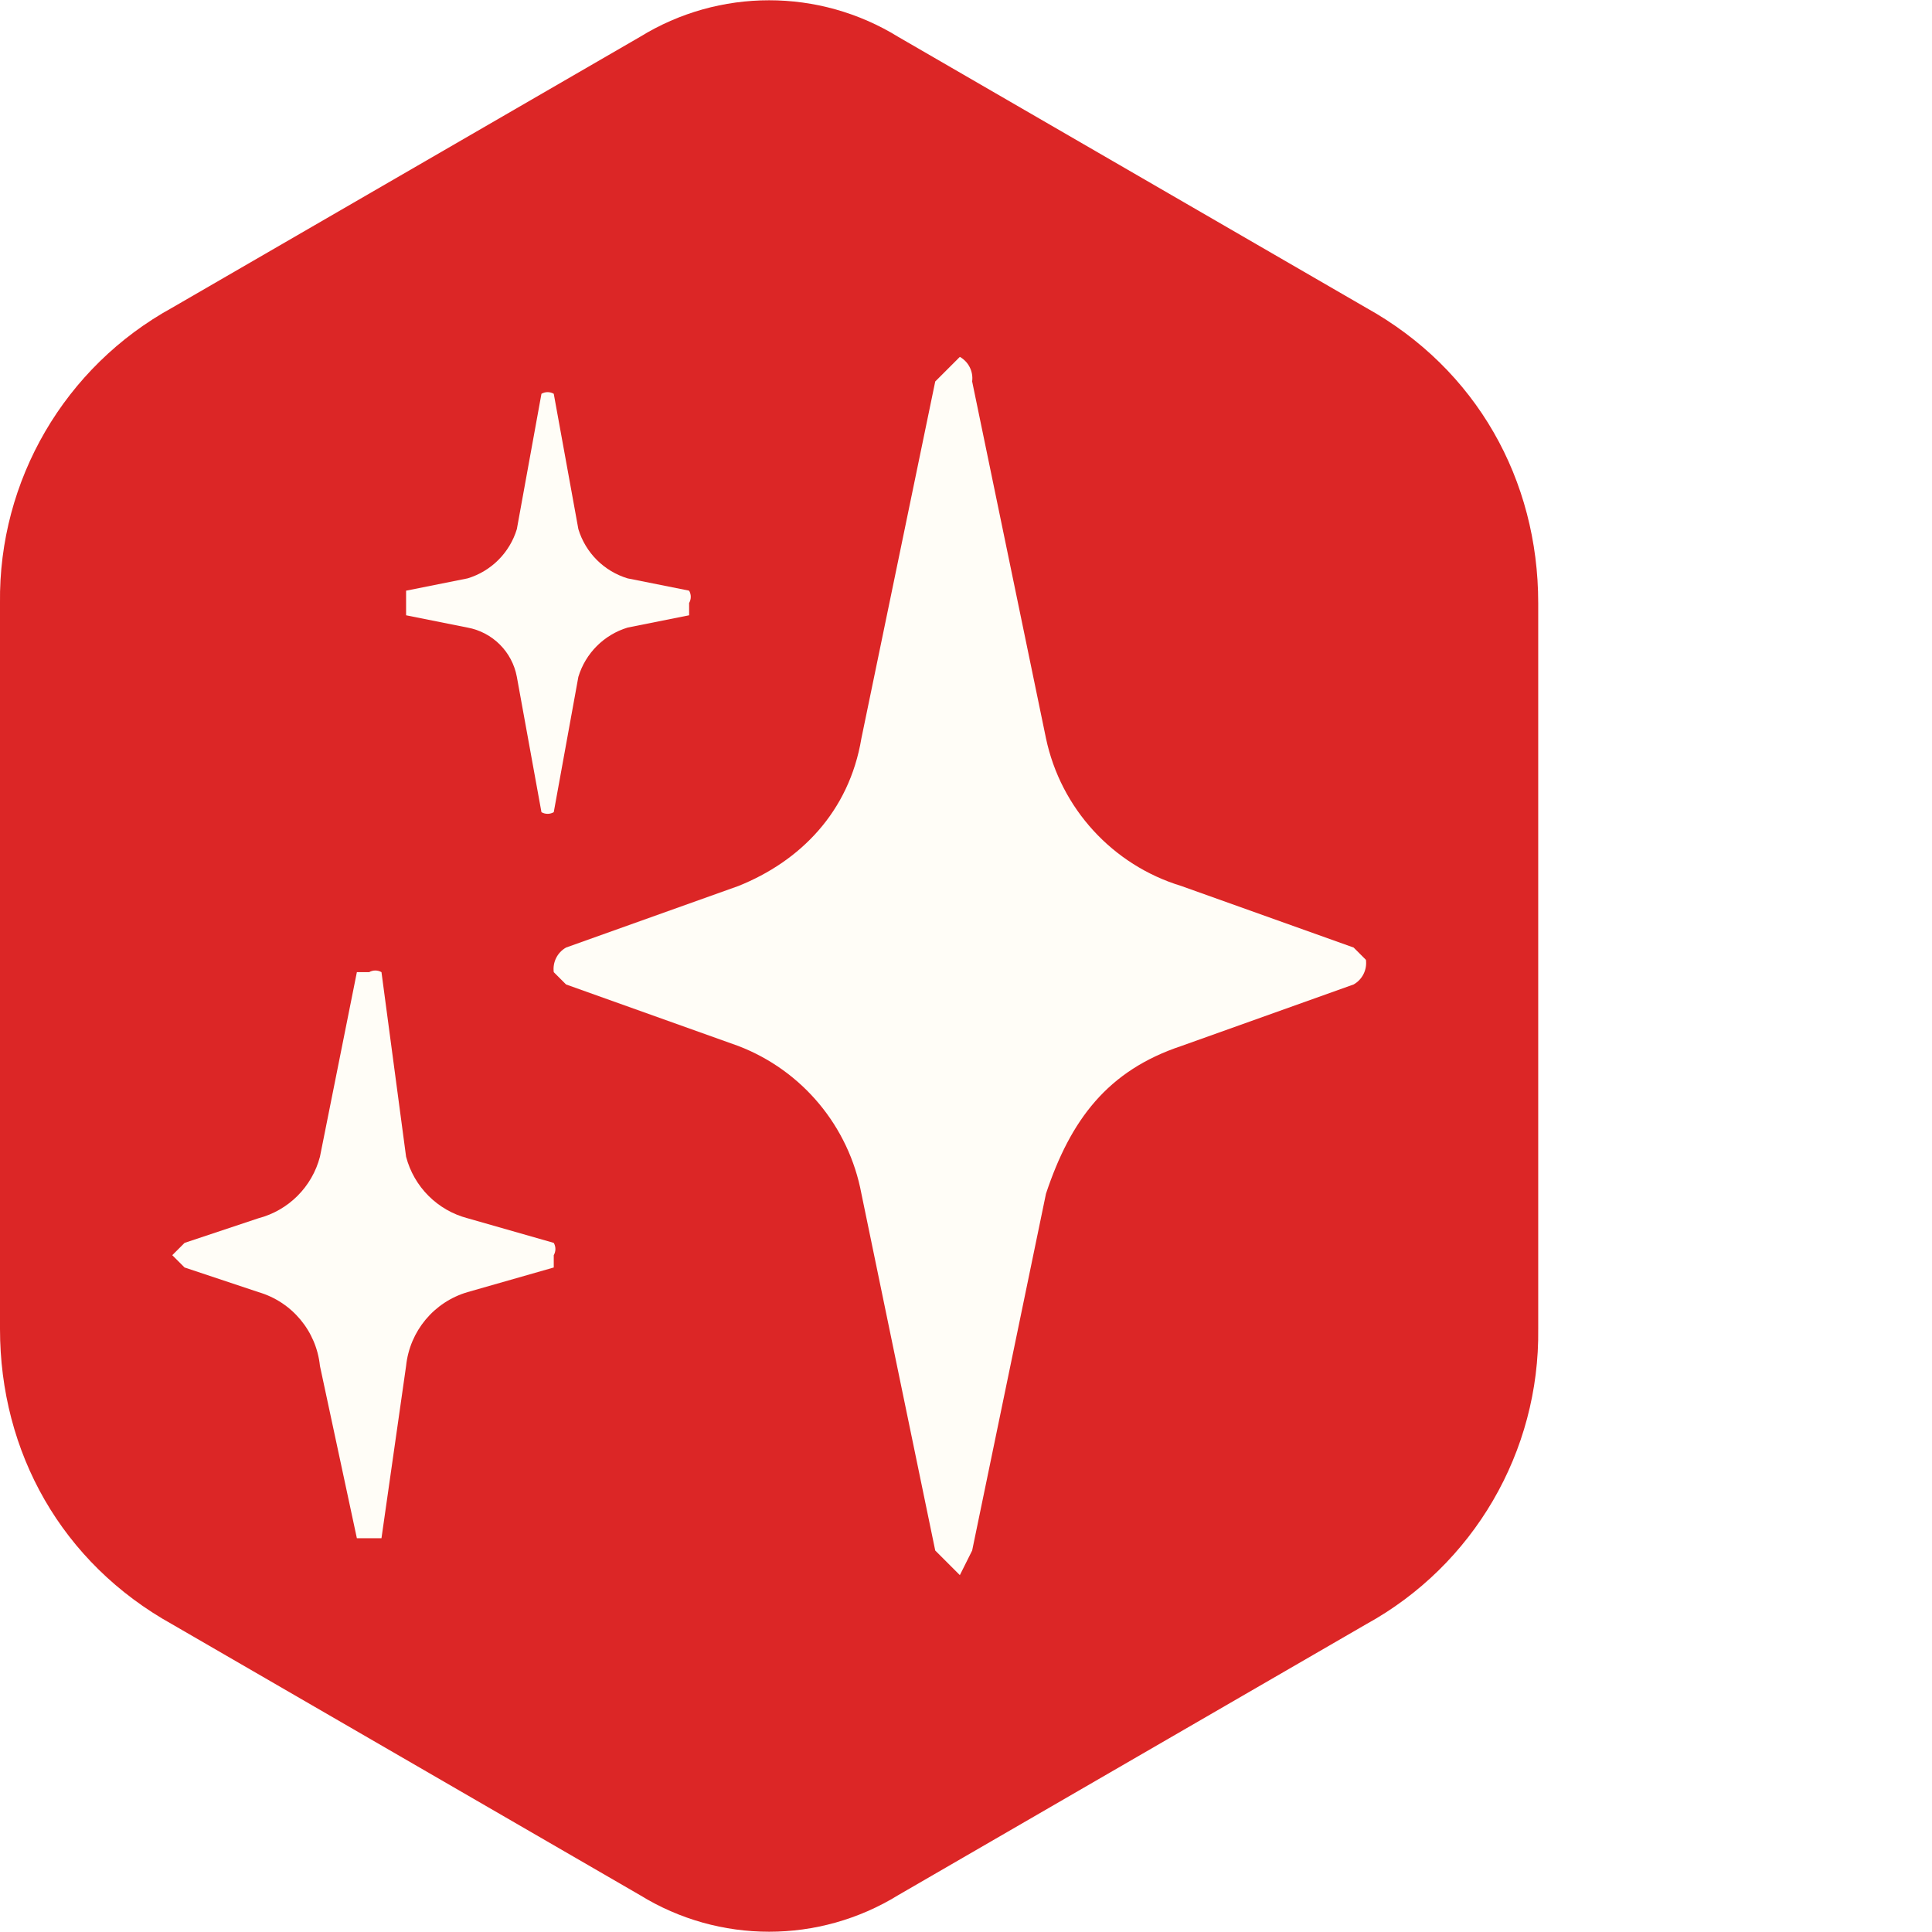
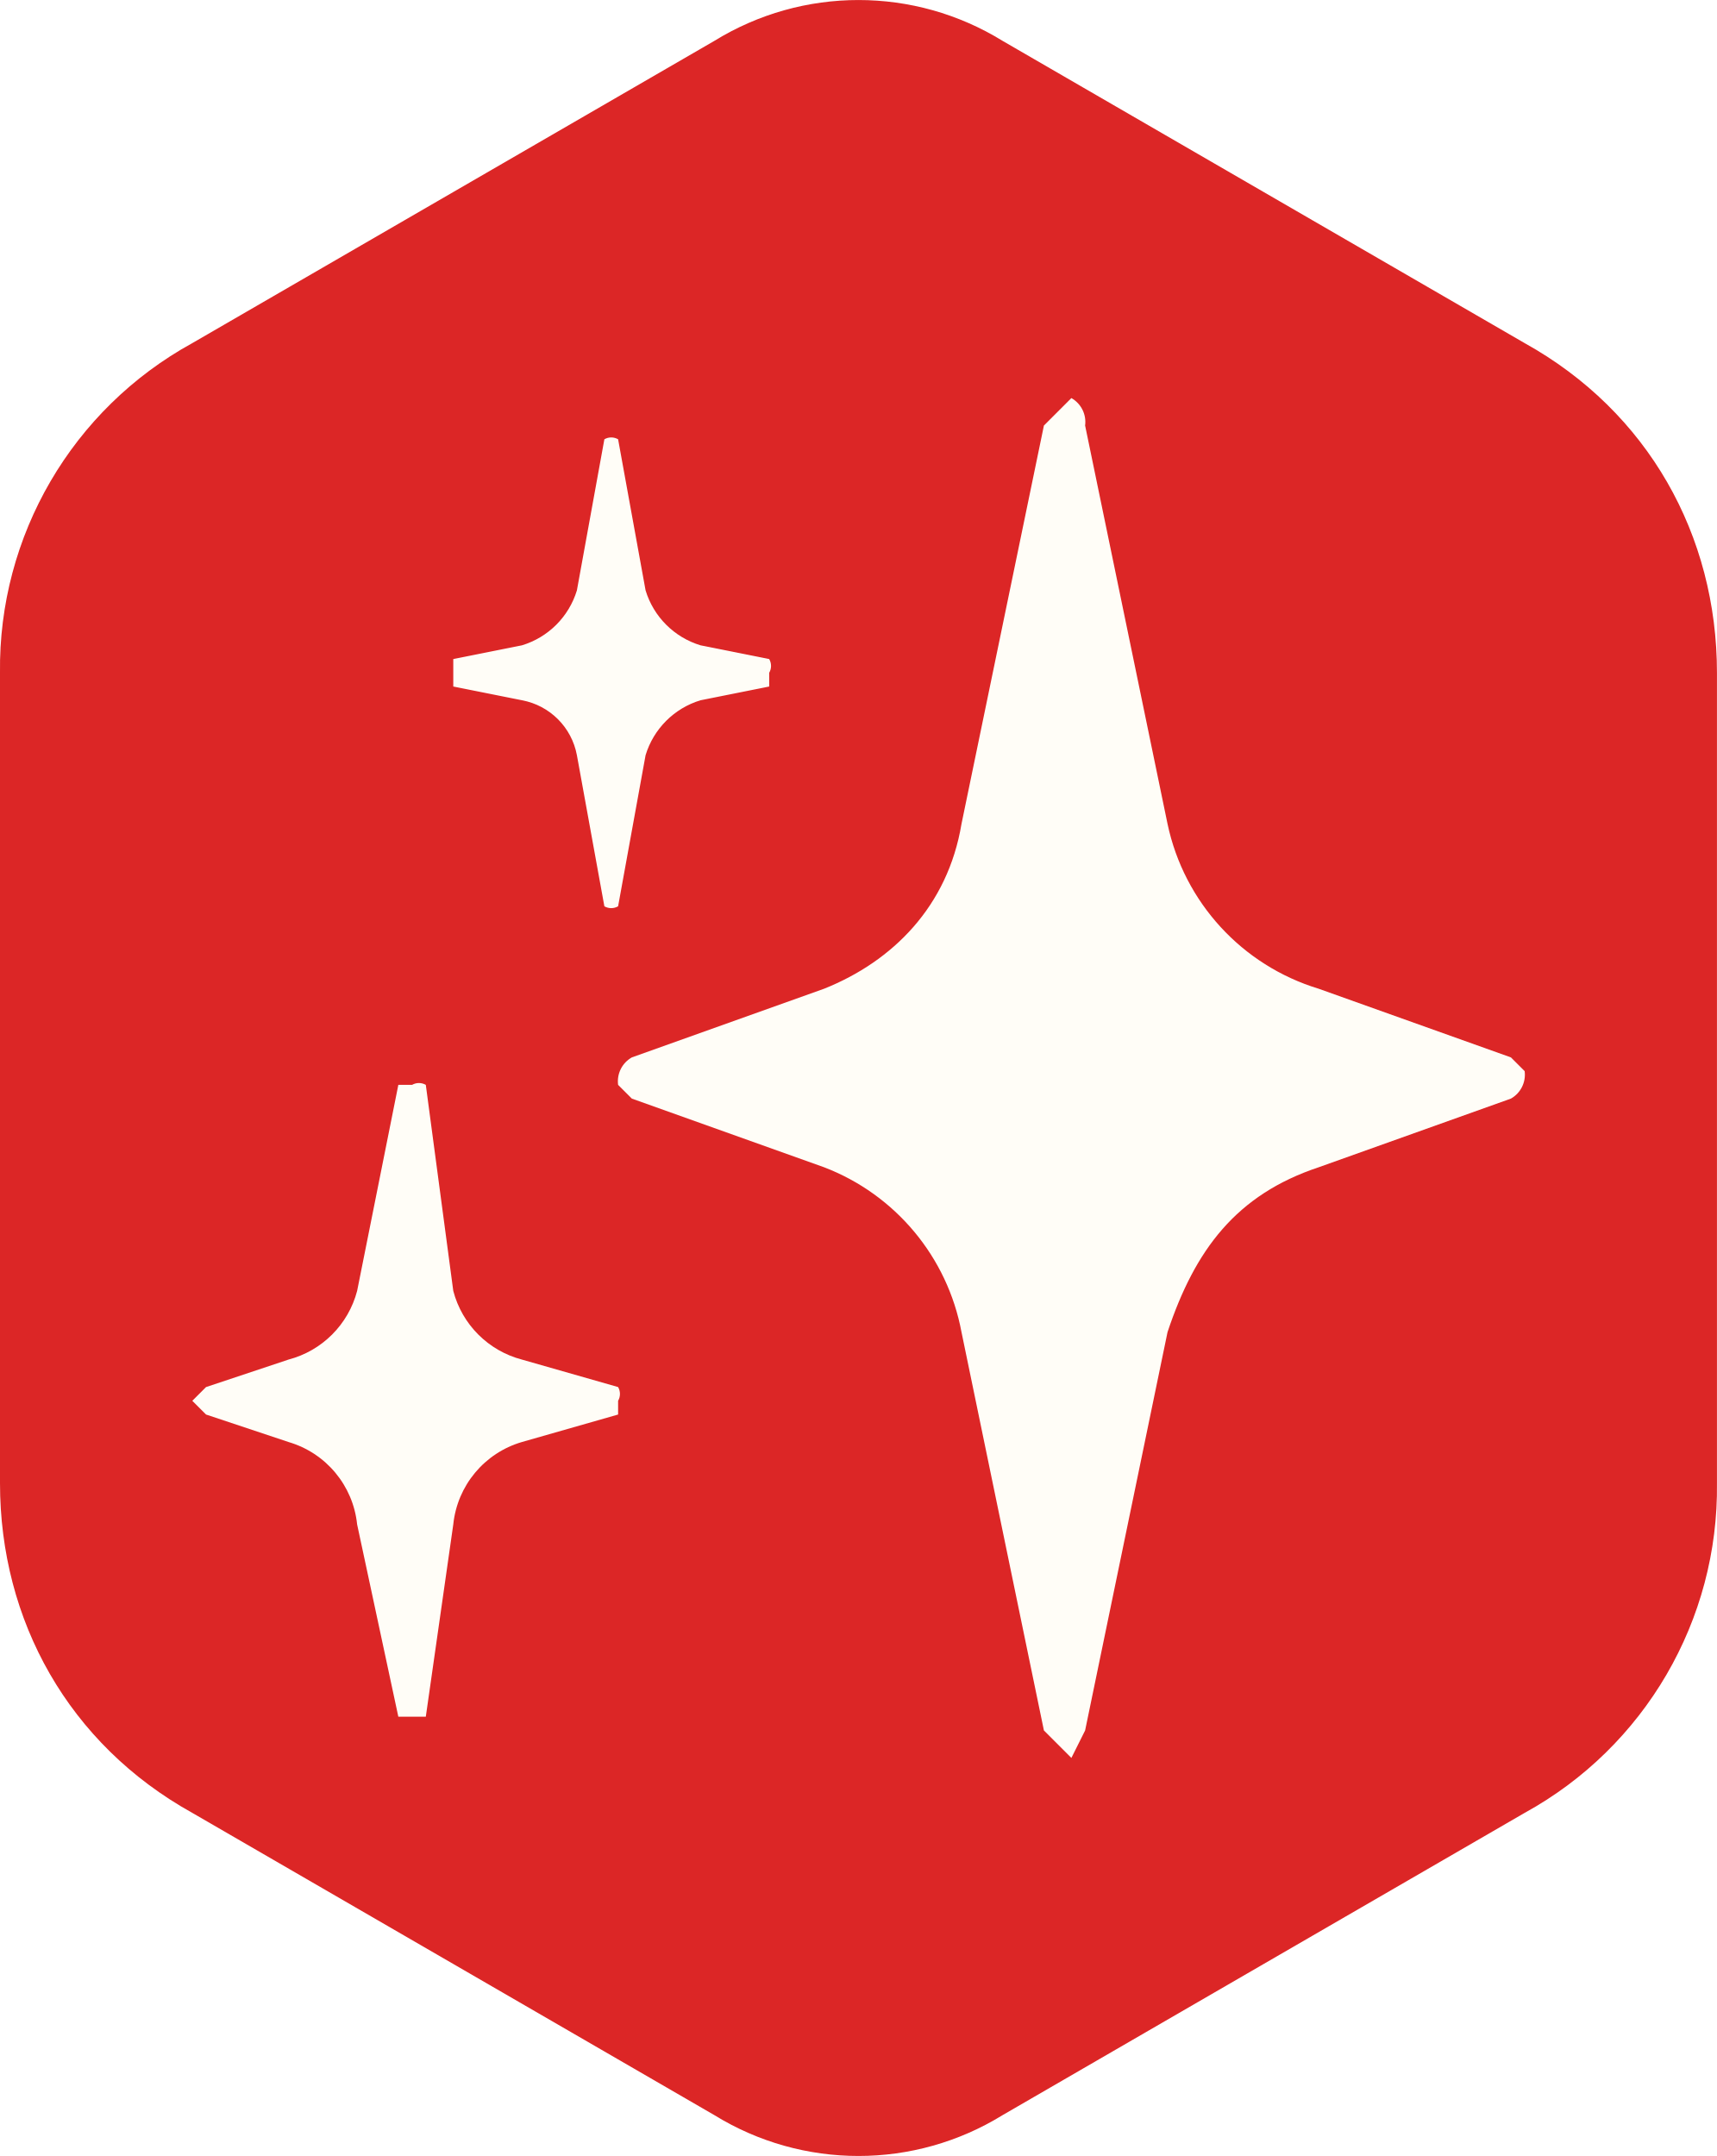
- <svg xmlns="http://www.w3.org/2000/svg" xml:space="preserve" id="Treasure_x5F_logo_x5F_On_x5F_Light_x5F_AW" x="0" y="0" style="enable-background:new 0 0 683.002 157.001" version="1.1" viewBox="0 0 157 157">
+ <svg xmlns="http://www.w3.org/2000/svg" xml:space="preserve" id="Treasure_x5F_logo_x5F_On_x5F_Light_x5F_AW" x="0" y="0" style="enable-background:new 0 0 683.002 157.001" version="1.1" viewBox="0 0.02 125 156.96">
  <style>.st0{fill:#101827}</style>
  <g id="Logo">
    <g id="Logomark">
      <path d="M0 49v59c0 10 5 19 14 24l38 22a20 20 0 0 0 21 0l38-22a27 27 0 0 0 14-24V49c0-10-5-19-14-24L73 3a20 20 0 0 0-21 0L14 25A27 27 0 0 0 0 49z" style="fill:#dc2626" />
      <path d="m110 77-14-5a16 16 0 0 1-11-12l-6-29a2 2 0 0 0-1-2l-2 2-6 29c-1 6-5 10-10 12l-14 5a2 2 0 0 0-1 2l1 1 14 5a16 16 0 0 1 10 12l6 29 2 2 1-2 6-29c2-6 5-10 11-12l14-5a2 2 0 0 0 1-2l-1-1zM33 50l5 1a5 5 0 0 1 4 4l2 11a1 1 0 0 0 1 0l2-11a6 6 0 0 1 4-4l5-1v-1a1 1 0 0 0 0-1l-5-1a6 6 0 0 1-4-4l-2-11a1 1 0 0 0-1 0l-2 11a6 6 0 0 1-4 4l-5 1v2m12 51-7-2a7 7 0 0 1-5-5l-2-15a1 1 0 0 0-1 0h-1l-3 15a7 7 0 0 1-5 5l-6 2-1 1 1 1 6 2a7 7 0 0 1 5 6l3 14h2l2-14a7 7 0 0 1 5-6l7-2v-1a1 1 0 0 0 0-1z" style="fill:#fffdf7" />
    </g>
  </g>
</svg>
